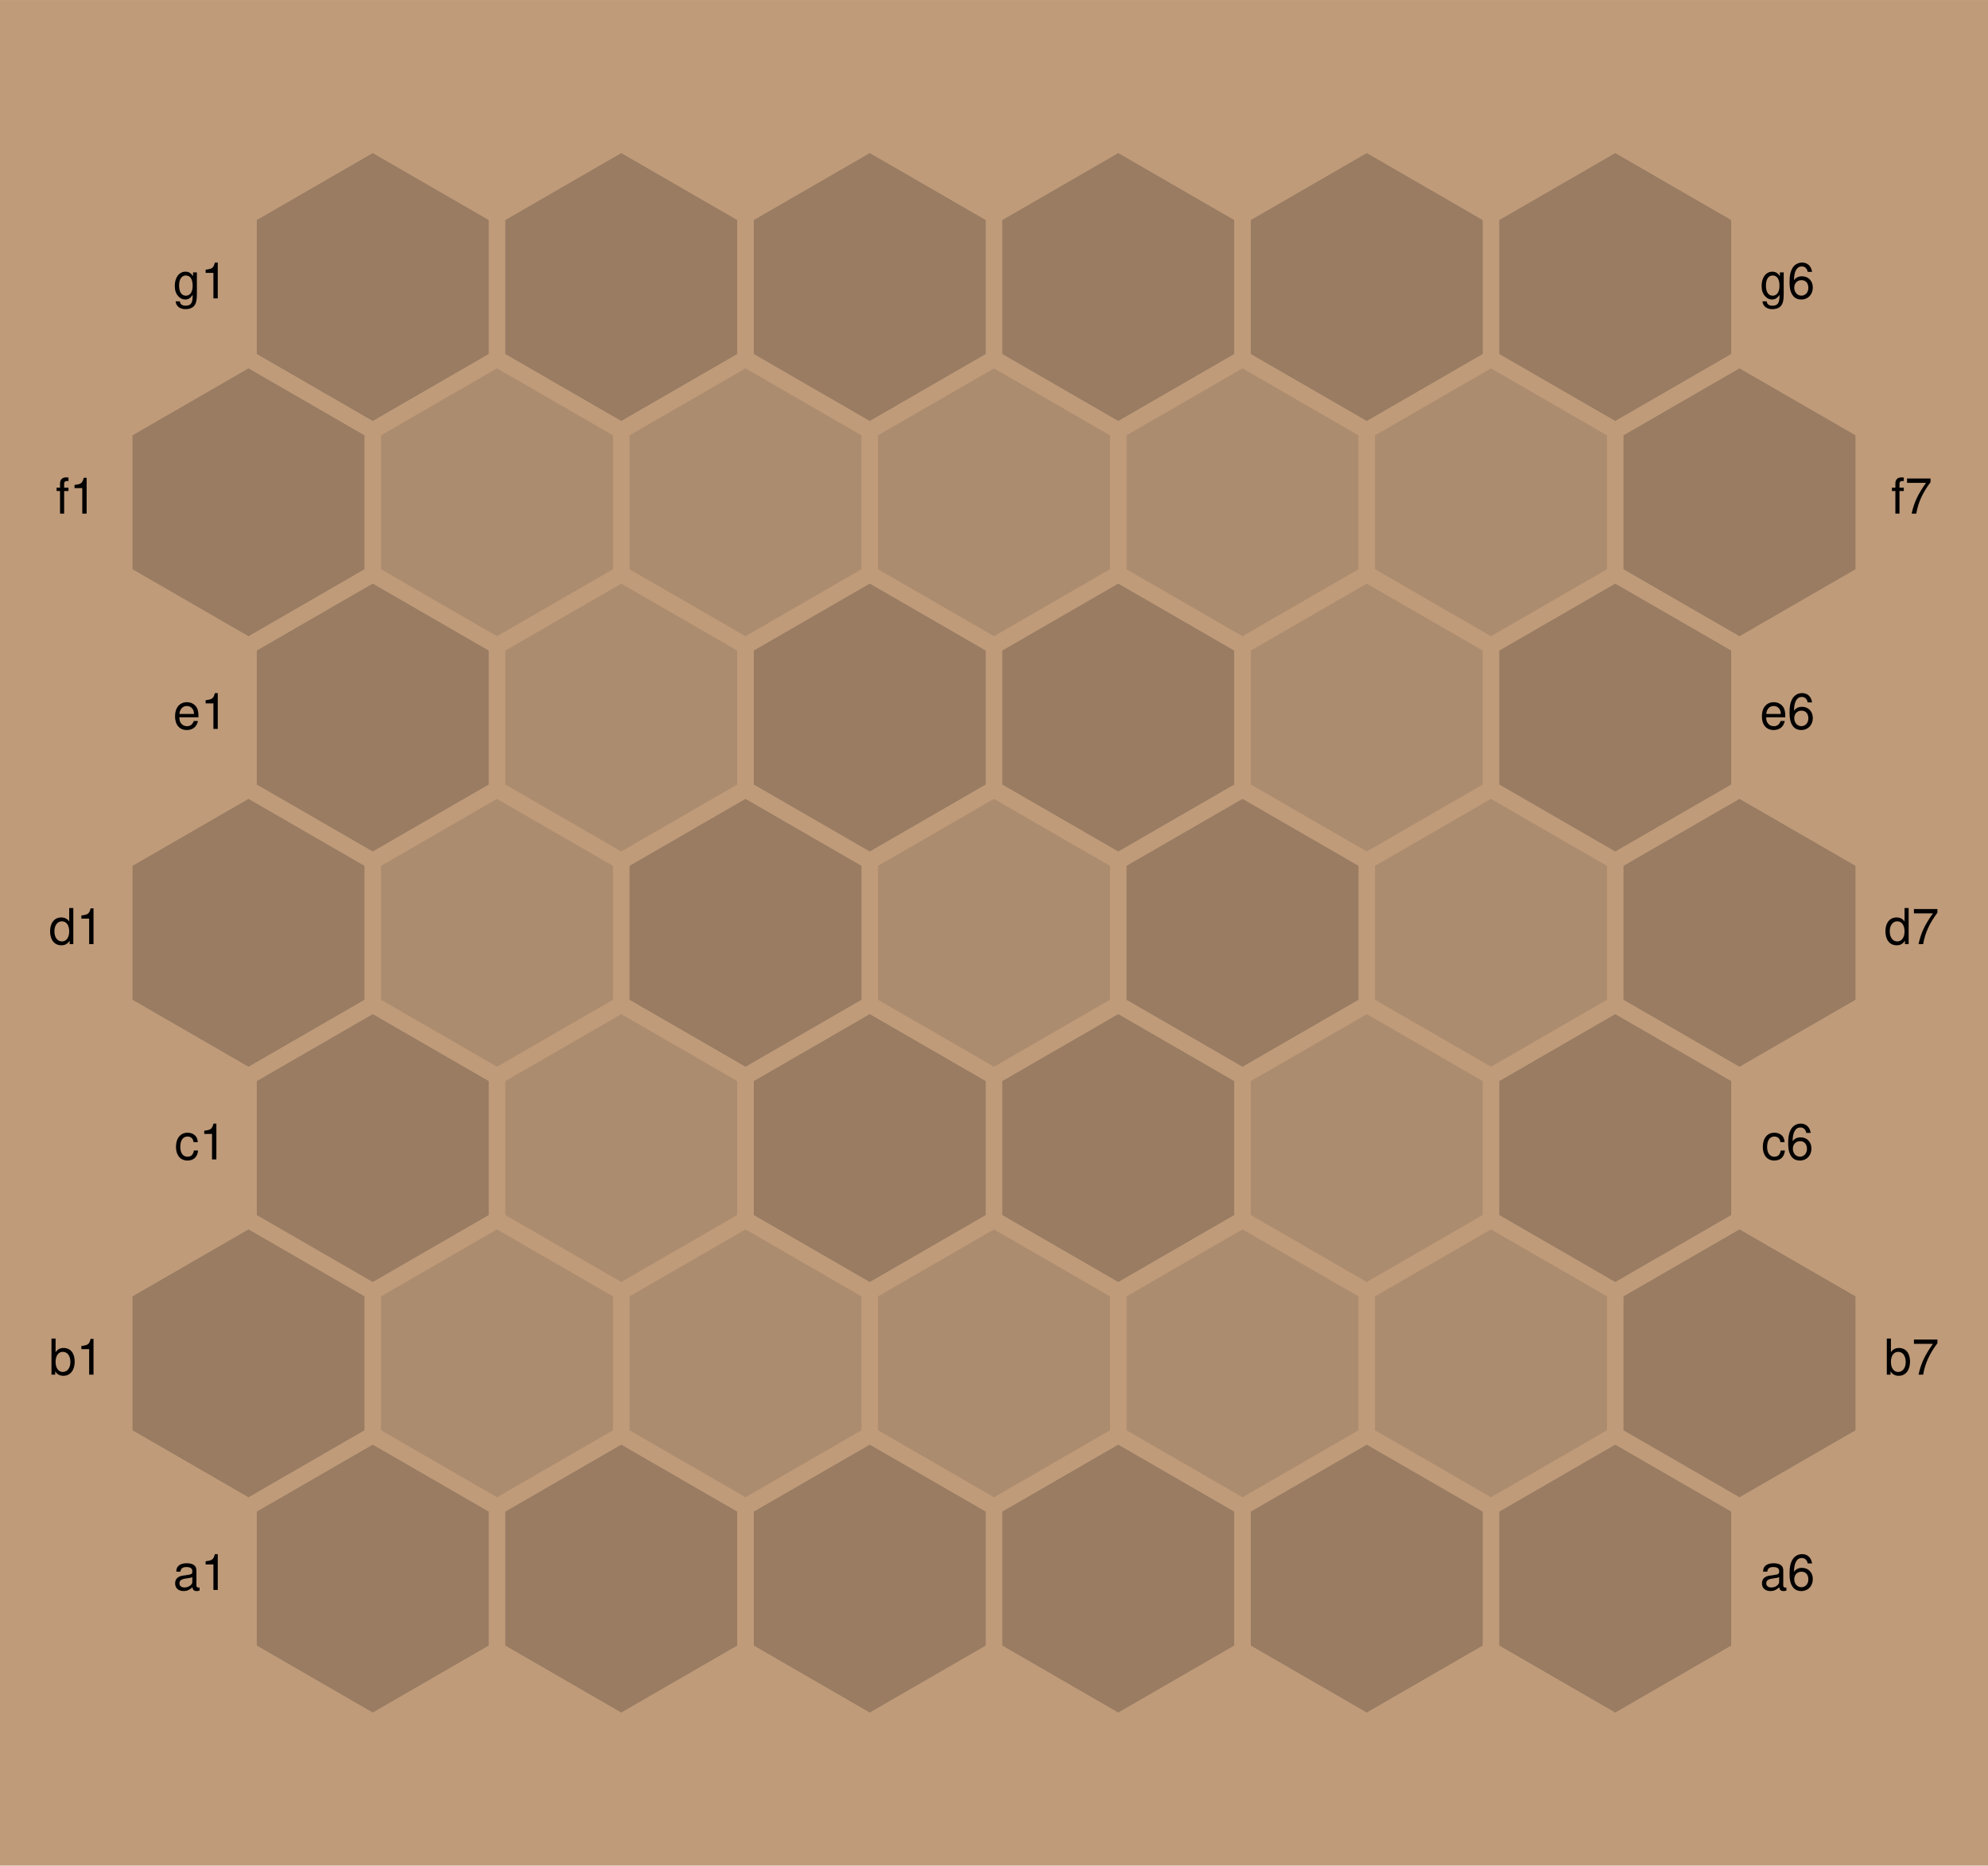
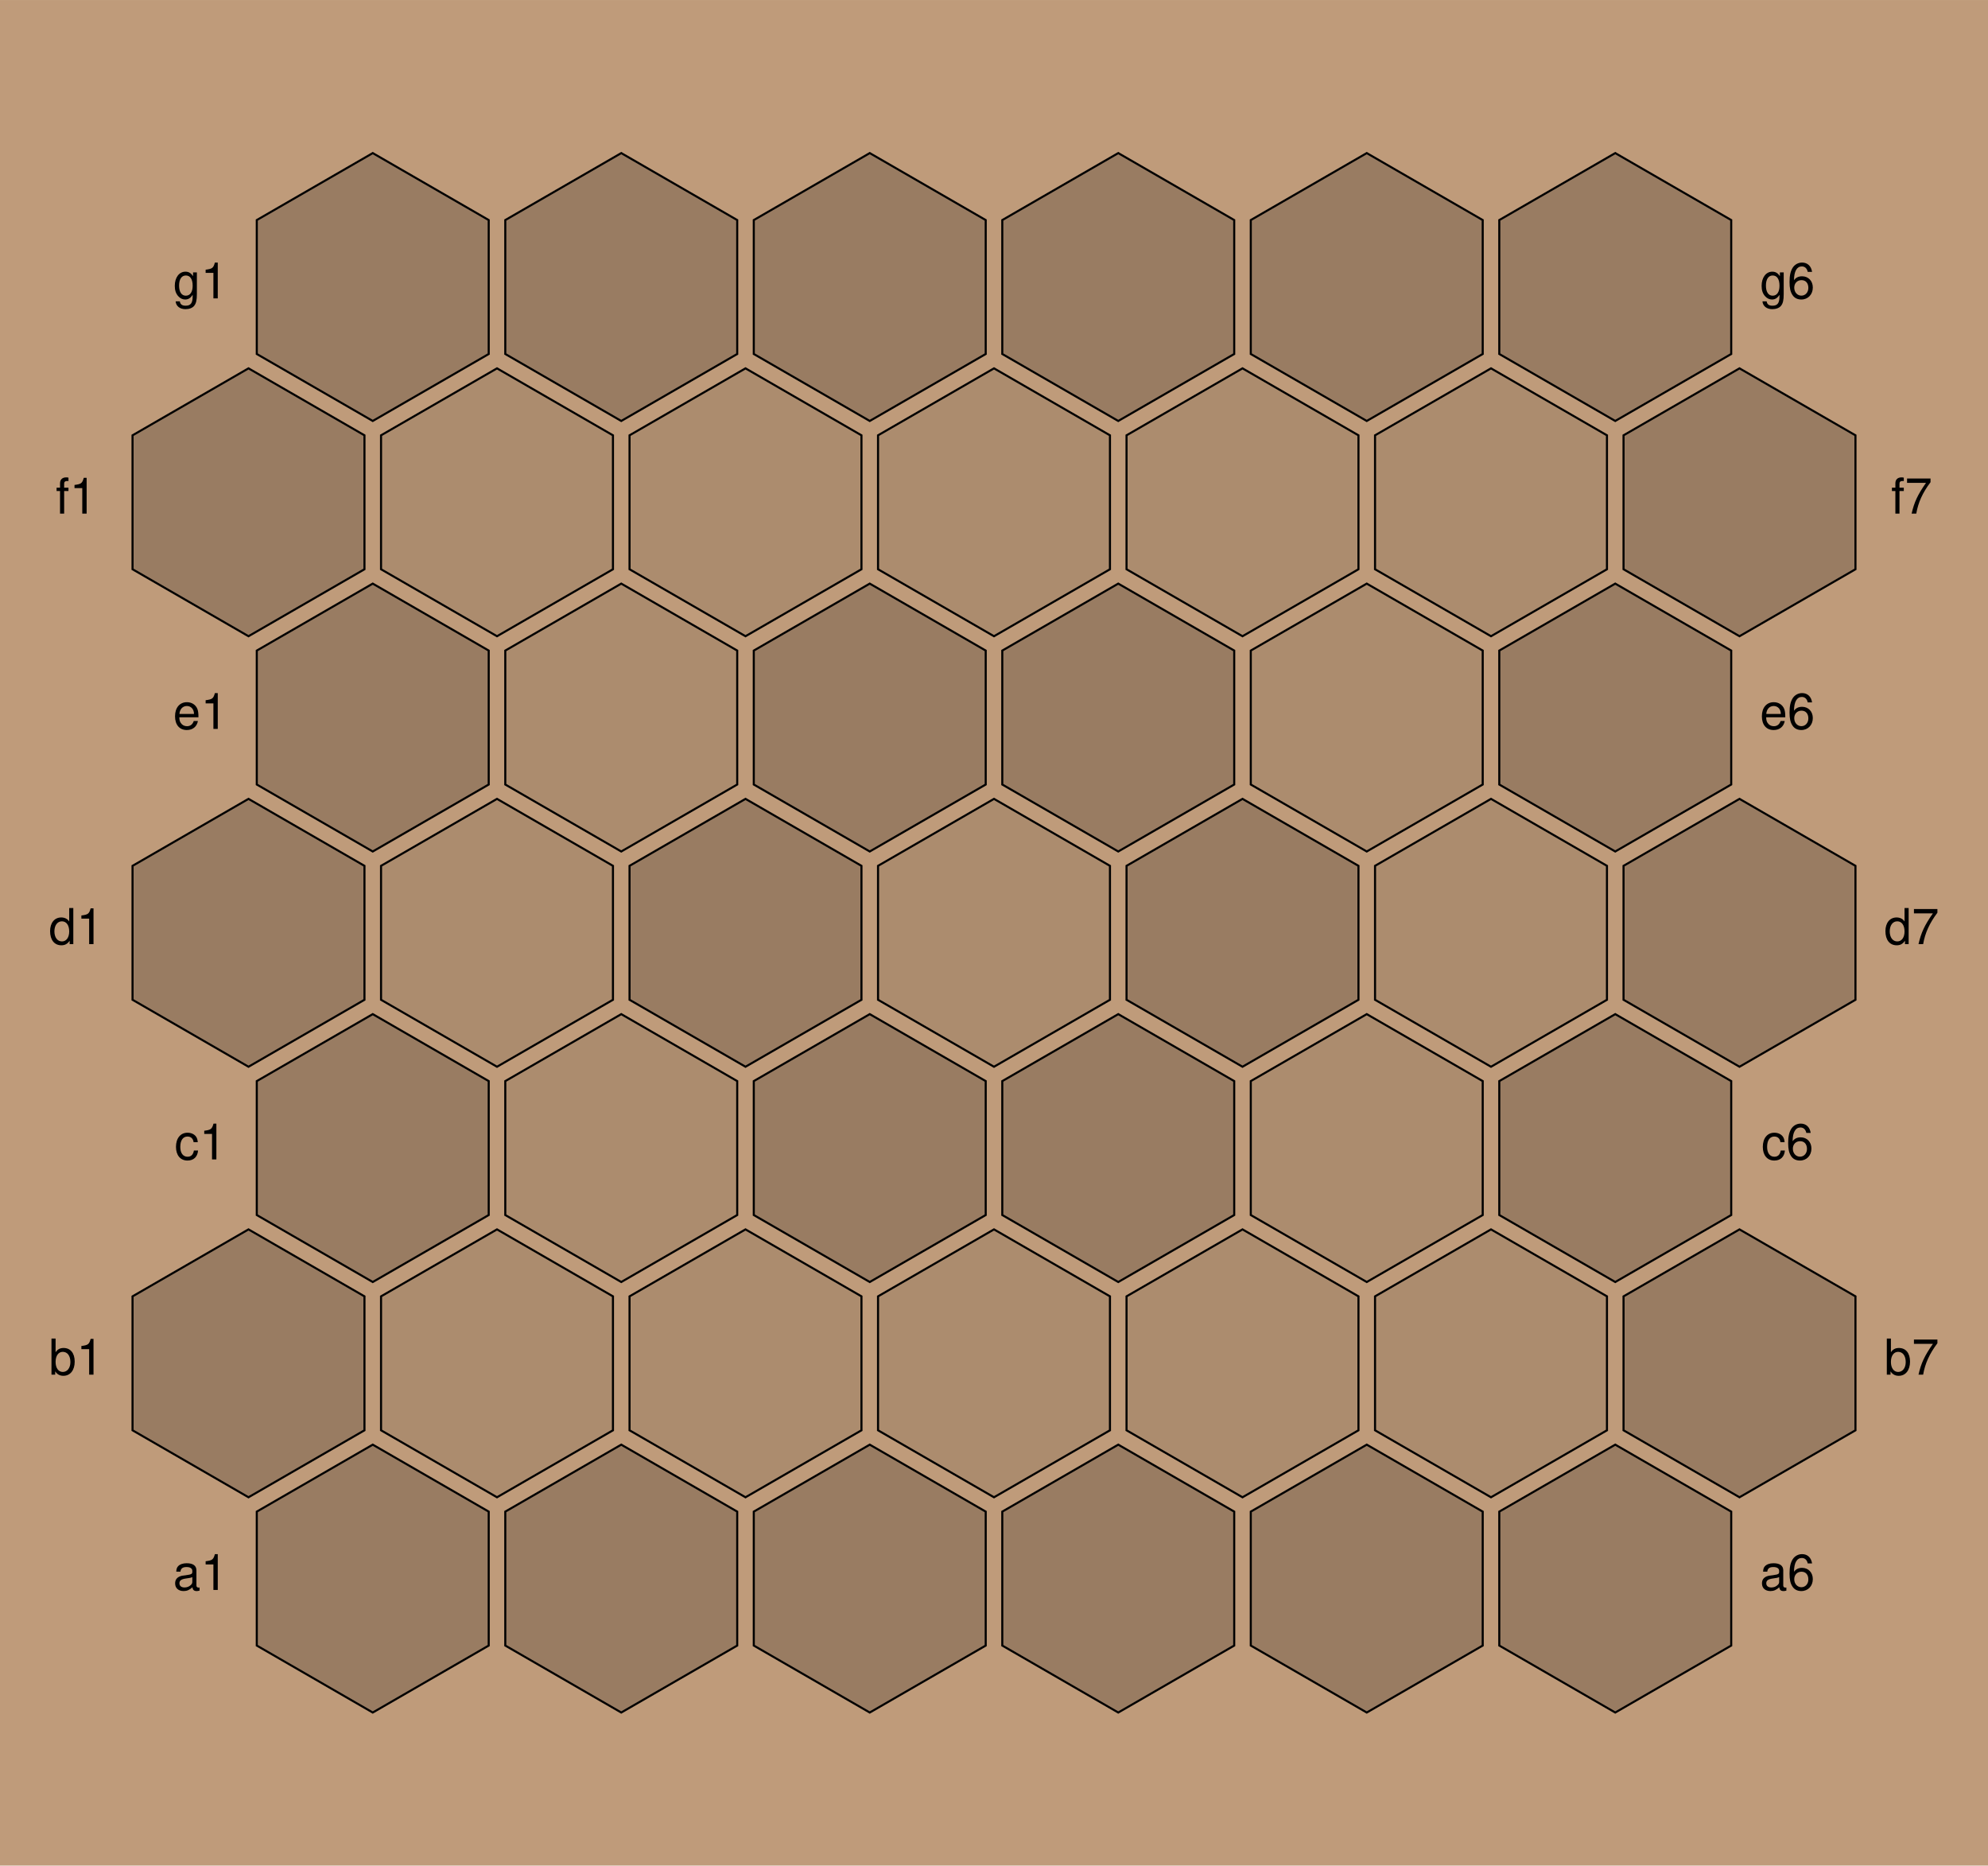
<svg xmlns="http://www.w3.org/2000/svg" width="24.0cm" height="22.517cm" viewBox="-2048.0 -1921.422 4096 3842.843">
  <defs>
</defs>
  <rect x="-2048.0" y="-1921.422" width="4096" height="3842.843" fill="#BF9B7A" />
-   <path d="M-1041.067,1192.267 L-1280,1054.319 L-1518.933,1192.267 L-1518.933,1468.163 L-1280,1606.111 L-1041.067,1468.163 Z" fill-opacity="0.2" stroke-width="4.267" />
+   <path d="M-1041.067,1192.267 L-1280,1054.319 L-1518.933,1192.267 L-1518.933,1468.163 L-1280,1606.111 L-1041.067,1468.163 Z" fill-opacity="0.2" stroke="black" stroke-width="4.267" />
  <text x="-1634.724" y="1330.215" font-size="102" font-family="Helvetica" fill="black" text-anchor="middle" dominant-baseline="central">a1</text>
-   <path d="M-529.067,1192.267 L-768,1054.319 L-1006.933,1192.267 L-1006.933,1468.163 L-768,1606.111 L-529.067,1468.163 Z" fill-opacity="0.2" stroke-width="4.267" />
-   <path d="M-17.067,1192.267 L-256,1054.319 L-494.933,1192.267 L-494.933,1468.163 L-256,1606.111 L-17.067,1468.163 Z" fill-opacity="0.2" stroke-width="4.267" />
-   <path d="M494.933,1192.267 L256,1054.319 L17.067,1192.267 L17.067,1468.163 L256,1606.111 L494.933,1468.163 Z" fill-opacity="0.2" stroke-width="4.267" />
-   <path d="M1006.933,1192.267 L768,1054.319 L529.067,1192.267 L529.067,1468.163 L768,1606.111 L1006.933,1468.163 Z" fill-opacity="0.2" stroke-width="4.267" />
-   <path d="M1518.933,1192.267 L1280,1054.319 L1041.067,1192.267 L1041.067,1468.163 L1280,1606.111 L1518.933,1468.163 Z" fill-opacity="0.2" stroke-width="4.267" />
+   <path d="M-529.067,1192.267 L-768,1054.319 L-1006.933,1192.267 L-1006.933,1468.163 L-768,1606.111 L-529.067,1468.163 Z" fill-opacity="0.2" stroke="black" stroke-width="4.267" />
+   <path d="M-17.067,1192.267 L-256,1054.319 L-494.933,1192.267 L-494.933,1468.163 L-256,1606.111 L-17.067,1468.163 Z" fill-opacity="0.2" stroke="black" stroke-width="4.267" />
+   <path d="M494.933,1192.267 L256,1054.319 L17.067,1192.267 L17.067,1468.163 L256,1606.111 L494.933,1468.163 Z" fill-opacity="0.2" stroke="black" stroke-width="4.267" />
+   <path d="M1006.933,1192.267 L768,1054.319 L529.067,1192.267 L529.067,1468.163 L768,1606.111 L1006.933,1468.163 Z" fill-opacity="0.2" stroke="black" stroke-width="4.267" />
+   <path d="M1518.933,1192.267 L1280,1054.319 L1041.067,1192.267 L1041.067,1468.163 L1280,1606.111 L1518.933,1468.163 Z" fill-opacity="0.2" stroke="black" stroke-width="4.267" />
  <text x="1634.724" y="1330.215" font-size="102" font-family="Helvetica" fill="black" text-anchor="middle" dominant-baseline="central">a6</text>
-   <path d="M-1297.067,748.862 L-1536.0,610.914 L-1774.933,748.862 L-1774.933,1024.758 L-1536.0,1162.706 L-1297.067,1024.758 Z" fill-opacity="0.2" stroke-width="4.267" />
+   <path d="M-1297.067,748.862 L-1536.0,610.914 L-1774.933,748.862 L-1774.933,1024.758 L-1536.0,1162.706 L-1297.067,1024.758 Z" fill-opacity="0.2" stroke="black" stroke-width="4.267" />
  <text x="-1890.724" y="886.81" font-size="102" font-family="Helvetica" fill="black" text-anchor="middle" dominant-baseline="central">b1</text>
-   <path d="M-785.067,748.862 L-1024.0,610.914 L-1262.933,748.862 L-1262.933,1024.758 L-1024.0,1162.706 L-785.067,1024.758 Z" fill-opacity="0.1" stroke-width="4.267" />
-   <path d="M-273.067,748.862 L-512,610.914 L-750.933,748.862 L-750.933,1024.758 L-512,1162.706 L-273.067,1024.758 Z" fill-opacity="0.1" stroke-width="4.267" />
-   <path d="M238.933,748.862 L-9.679305258566017e-14,610.914 L-238.933,748.862 L-238.933,1024.758 L-1.6436819312948358e-13,1162.706 L238.933,1024.758 Z" fill-opacity="0.1" stroke-width="4.267" />
-   <path d="M750.933,748.862 L512,610.914 L273.067,748.862 L273.067,1024.758 L512,1162.706 L750.933,1024.758 Z" fill-opacity="0.1" stroke-width="4.267" />
-   <path d="M1262.933,748.862 L1024,610.914 L785.067,748.862 L785.067,1024.758 L1024,1162.706 L1262.933,1024.758 Z" fill-opacity="0.1" stroke-width="4.267" />
-   <path d="M1774.933,748.862 L1536.0,610.914 L1297.067,748.862 L1297.067,1024.758 L1536.0,1162.706 L1774.933,1024.758 Z" fill-opacity="0.2" stroke-width="4.267" />
+   <path d="M-785.067,748.862 L-1024.0,610.914 L-1262.933,748.862 L-1262.933,1024.758 L-1024.0,1162.706 L-785.067,1024.758 Z" fill-opacity="0.1" stroke="black" stroke-width="4.267" />
+   <path d="M-273.067,748.862 L-512,610.914 L-750.933,748.862 L-750.933,1024.758 L-512,1162.706 L-273.067,1024.758 Z" fill-opacity="0.1" stroke="black" stroke-width="4.267" />
+   <path d="M238.933,748.862 L-9.679305258566017e-14,610.914 L-238.933,748.862 L-238.933,1024.758 L-1.6436819312948358e-13,1162.706 L238.933,1024.758 Z" fill-opacity="0.1" stroke="black" stroke-width="4.267" />
+   <path d="M750.933,748.862 L512,610.914 L273.067,748.862 L273.067,1024.758 L512,1162.706 L750.933,1024.758 Z" fill-opacity="0.1" stroke="black" stroke-width="4.267" />
+   <path d="M1262.933,748.862 L1024,610.914 L785.067,748.862 L785.067,1024.758 L1024,1162.706 L1262.933,1024.758 Z" fill-opacity="0.1" stroke="black" stroke-width="4.267" />
+   <path d="M1774.933,748.862 L1536.0,610.914 L1297.067,748.862 L1297.067,1024.758 L1536.0,1162.706 L1774.933,1024.758 Z" fill-opacity="0.2" stroke="black" stroke-width="4.267" />
  <text x="1890.724" y="886.81" font-size="102" font-family="Helvetica" fill="black" text-anchor="middle" dominant-baseline="central">b7</text>
-   <path d="M-1041.067,305.457 L-1280.0,167.509 L-1518.933,305.457 L-1518.933,581.353 L-1280.0,719.301 L-1041.067,581.353 Z" fill-opacity="0.2" stroke-width="4.267" />
+   <path d="M-1041.067,305.457 L-1280.0,167.509 L-1518.933,305.457 L-1518.933,581.353 L-1280.0,719.301 L-1041.067,581.353 Z" fill-opacity="0.2" stroke="black" stroke-width="4.267" />
  <text x="-1634.724" y="443.405" font-size="102" font-family="Helvetica" fill="black" text-anchor="middle" dominant-baseline="central">c1</text>
-   <path d="M-529.067,305.457 L-768.0,167.509 L-1006.933,305.457 L-1006.933,581.353 L-768.0,719.301 L-529.067,581.353 Z" fill-opacity="0.1" stroke-width="4.267" />
-   <path d="M-17.067,305.457 L-256,167.509 L-494.933,305.457 L-494.933,581.353 L-256,719.301 L-17.067,581.353 Z" fill-opacity="0.2" stroke-width="4.267" />
-   <path d="M494.933,305.457 L256,167.509 L17.067,305.457 L17.067,581.353 L256,719.301 L494.933,581.353 Z" fill-opacity="0.2" stroke-width="4.267" />
-   <path d="M1006.933,305.457 L768.0,167.509 L529.067,305.457 L529.067,581.353 L768.0,719.301 L1006.933,581.353 Z" fill-opacity="0.1" stroke-width="4.267" />
-   <path d="M1518.933,305.457 L1280.0,167.509 L1041.067,305.457 L1041.067,581.353 L1280.0,719.301 L1518.933,581.353 Z" fill-opacity="0.2" stroke-width="4.267" />
+   <path d="M-529.067,305.457 L-768.0,167.509 L-1006.933,305.457 L-1006.933,581.353 L-768.0,719.301 L-529.067,581.353 Z" fill-opacity="0.1" stroke="black" stroke-width="4.267" />
+   <path d="M-17.067,305.457 L-256,167.509 L-494.933,305.457 L-494.933,581.353 L-256,719.301 L-17.067,581.353 Z" fill-opacity="0.2" stroke="black" stroke-width="4.267" />
+   <path d="M494.933,305.457 L256,167.509 L17.067,305.457 L17.067,581.353 L256,719.301 L494.933,581.353 Z" fill-opacity="0.2" stroke="black" stroke-width="4.267" />
+   <path d="M1006.933,305.457 L768.0,167.509 L529.067,305.457 L529.067,581.353 L768.0,719.301 L1006.933,581.353 Z" fill-opacity="0.1" stroke="black" stroke-width="4.267" />
+   <path d="M1518.933,305.457 L1280.0,167.509 L1041.067,305.457 L1041.067,581.353 L1280.0,719.301 L1518.933,581.353 Z" fill-opacity="0.2" stroke="black" stroke-width="4.267" />
  <text x="1634.724" y="443.405" font-size="102" font-family="Helvetica" fill="black" text-anchor="middle" dominant-baseline="central">c6</text>
-   <path d="M-1297.067,-137.948 L-1536.0,-275.896 L-1774.933,-137.948 L-1774.933,137.948 L-1536.0,275.896 L-1297.067,137.948 Z" fill-opacity="0.2" stroke-width="4.267" />
+   <path d="M-1297.067,-137.948 L-1536.0,-275.896 L-1774.933,-137.948 L-1774.933,137.948 L-1536.0,275.896 L-1297.067,137.948 Z" fill-opacity="0.2" stroke="black" stroke-width="4.267" />
  <text x="-1890.724" y="0.0" font-size="102" font-family="Helvetica" fill="black" text-anchor="middle" dominant-baseline="central">d1</text>
-   <path d="M-785.067,-137.948 L-1024.0,-275.896 L-1262.933,-137.948 L-1262.933,137.948 L-1024.0,275.896 L-785.067,137.948 Z" fill-opacity="0.1" stroke-width="4.267" />
-   <path d="M-273.067,-137.948 L-512.0,-275.896 L-750.933,-137.948 L-750.933,137.948 L-512.0,275.896 L-273.067,137.948 Z" fill-opacity="0.2" stroke-width="4.267" />
-   <path d="M238.933,-137.948 L1.6893785135955852e-14,-275.896 L-238.933,-137.948 L-238.933,137.948 L-5.0681355407867556e-14,275.896 L238.933,137.948 Z" fill-opacity="0.1" stroke-width="4.267" />
-   <path d="M750.933,-137.948 L512.0,-275.896 L273.067,-137.948 L273.067,137.948 L512,275.896 L750.933,137.948 Z" fill-opacity="0.2" stroke-width="4.267" />
-   <path d="M1262.933,-137.948 L1024.0,-275.896 L785.067,-137.948 L785.067,137.948 L1024.0,275.896 L1262.933,137.948 Z" fill-opacity="0.1" stroke-width="4.267" />
-   <path d="M1774.933,-137.948 L1536.0,-275.896 L1297.067,-137.948 L1297.067,137.948 L1536.0,275.896 L1774.933,137.948 Z" fill-opacity="0.2" stroke-width="4.267" />
+   <path d="M-785.067,-137.948 L-1024.0,-275.896 L-1262.933,-137.948 L-1262.933,137.948 L-1024.0,275.896 L-785.067,137.948 Z" fill-opacity="0.1" stroke="black" stroke-width="4.267" />
+   <path d="M-273.067,-137.948 L-512.0,-275.896 L-750.933,-137.948 L-750.933,137.948 L-512.0,275.896 L-273.067,137.948 Z" fill-opacity="0.2" stroke="black" stroke-width="4.267" />
+   <path d="M238.933,-137.948 L1.6893785135955852e-14,-275.896 L-238.933,-137.948 L-238.933,137.948 L-5.0681355407867556e-14,275.896 L238.933,137.948 Z" fill-opacity="0.1" stroke="black" stroke-width="4.267" />
+   <path d="M750.933,-137.948 L512.0,-275.896 L273.067,-137.948 L273.067,137.948 L512,275.896 L750.933,137.948 Z" fill-opacity="0.2" stroke="black" stroke-width="4.267" />
+   <path d="M1262.933,-137.948 L1024.0,-275.896 L785.067,-137.948 L785.067,137.948 L1024.0,275.896 L1262.933,137.948 Z" fill-opacity="0.1" stroke="black" stroke-width="4.267" />
+   <path d="M1774.933,-137.948 L1536.0,-275.896 L1297.067,-137.948 L1297.067,137.948 L1536.0,275.896 L1774.933,137.948 Z" fill-opacity="0.2" stroke="black" stroke-width="4.267" />
  <text x="1890.724" y="0.0" font-size="102" font-family="Helvetica" fill="black" text-anchor="middle" dominant-baseline="central">d7</text>
-   <path d="M-1041.067,-581.353 L-1280.0,-719.301 L-1518.933,-581.353 L-1518.933,-305.457 L-1280.0,-167.509 L-1041.067,-305.457 Z" fill-opacity="0.2" stroke-width="4.267" />
+   <path d="M-1041.067,-581.353 L-1280.0,-719.301 L-1518.933,-581.353 L-1518.933,-305.457 L-1280.0,-167.509 L-1041.067,-305.457 Z" fill-opacity="0.2" stroke="black" stroke-width="4.267" />
  <text x="-1634.724" y="-443.405" font-size="102" font-family="Helvetica" fill="black" text-anchor="middle" dominant-baseline="central">e1</text>
-   <path d="M-529.067,-581.353 L-768.0,-719.301 L-1006.933,-581.353 L-1006.933,-305.457 L-768.0,-167.509 L-529.067,-305.457 Z" fill-opacity="0.1" stroke-width="4.267" />
-   <path d="M-17.067,-581.353 L-256,-719.301 L-494.933,-581.353 L-494.933,-305.457 L-256.0,-167.509 L-17.067,-305.457 Z" fill-opacity="0.2" stroke-width="4.267" />
-   <path d="M494.933,-581.353 L256,-719.301 L17.067,-581.353 L17.067,-305.457 L256.0,-167.509 L494.933,-305.457 Z" fill-opacity="0.2" stroke-width="4.267" />
-   <path d="M1006.933,-581.353 L768.0,-719.301 L529.067,-581.353 L529.067,-305.457 L768.0,-167.509 L1006.933,-305.457 Z" fill-opacity="0.1" stroke-width="4.267" />
-   <path d="M1518.933,-581.353 L1280.0,-719.301 L1041.067,-581.353 L1041.067,-305.457 L1280.0,-167.509 L1518.933,-305.457 Z" fill-opacity="0.2" stroke-width="4.267" />
+   <path d="M-529.067,-581.353 L-768.0,-719.301 L-1006.933,-581.353 L-1006.933,-305.457 L-768.0,-167.509 L-529.067,-305.457 Z" fill-opacity="0.1" stroke="black" stroke-width="4.267" />
+   <path d="M-17.067,-581.353 L-256,-719.301 L-494.933,-581.353 L-494.933,-305.457 L-256.0,-167.509 L-17.067,-305.457 Z" fill-opacity="0.2" stroke="black" stroke-width="4.267" />
+   <path d="M494.933,-581.353 L256,-719.301 L17.067,-581.353 L17.067,-305.457 L256.0,-167.509 L494.933,-305.457 Z" fill-opacity="0.2" stroke="black" stroke-width="4.267" />
+   <path d="M1006.933,-581.353 L768.0,-719.301 L529.067,-581.353 L529.067,-305.457 L768.0,-167.509 L1006.933,-305.457 Z" fill-opacity="0.1" stroke="black" stroke-width="4.267" />
+   <path d="M1518.933,-581.353 L1280.0,-719.301 L1041.067,-581.353 L1041.067,-305.457 L1280.0,-167.509 L1518.933,-305.457 Z" fill-opacity="0.2" stroke="black" stroke-width="4.267" />
  <text x="1634.724" y="-443.405" font-size="102" font-family="Helvetica" fill="black" text-anchor="middle" dominant-baseline="central">e6</text>
-   <path d="M-1297.067,-1024.758 L-1536.0,-1162.706 L-1774.933,-1024.758 L-1774.933,-748.862 L-1536.0,-610.914 L-1297.067,-748.862 Z" fill-opacity="0.2" stroke-width="4.267" />
+   <path d="M-1297.067,-1024.758 L-1536.0,-1162.706 L-1774.933,-1024.758 L-1774.933,-748.862 L-1536.0,-610.914 L-1297.067,-748.862 Z" fill-opacity="0.2" stroke="black" stroke-width="4.267" />
  <text x="-1890.724" y="-886.81" font-size="102" font-family="Helvetica" fill="black" text-anchor="middle" dominant-baseline="central">f1</text>
-   <path d="M-785.067,-1024.758 L-1024,-1162.706 L-1262.933,-1024.758 L-1262.933,-748.862 L-1024,-610.914 L-785.067,-748.862 Z" fill-opacity="0.1" stroke-width="4.267" />
-   <path d="M-273.067,-1024.758 L-512,-1162.706 L-750.933,-1024.758 L-750.933,-748.862 L-512,-610.914 L-273.067,-748.862 Z" fill-opacity="0.1" stroke-width="4.267" />
-   <path d="M238.933,-1024.758 L1.305806228575719e-13,-1162.706 L-238.933,-1024.758 L-238.933,-748.862 L6.300548231374848e-14,-610.914 L238.933,-748.862 Z" fill-opacity="0.1" stroke-width="4.267" />
-   <path d="M750.933,-1024.758 L512,-1162.706 L273.067,-1024.758 L273.067,-748.862 L512,-610.914 L750.933,-748.862 Z" fill-opacity="0.1" stroke-width="4.267" />
-   <path d="M1262.933,-1024.758 L1024.0,-1162.706 L785.067,-1024.758 L785.067,-748.862 L1024.0,-610.914 L1262.933,-748.862 Z" fill-opacity="0.1" stroke-width="4.267" />
-   <path d="M1774.933,-1024.758 L1536.0,-1162.706 L1297.067,-1024.758 L1297.067,-748.862 L1536.0,-610.914 L1774.933,-748.862 Z" fill-opacity="0.2" stroke-width="4.267" />
+   <path d="M-785.067,-1024.758 L-1024,-1162.706 L-1262.933,-1024.758 L-1262.933,-748.862 L-1024,-610.914 L-785.067,-748.862 Z" fill-opacity="0.1" stroke="black" stroke-width="4.267" />
+   <path d="M-273.067,-1024.758 L-512,-1162.706 L-750.933,-1024.758 L-750.933,-748.862 L-512,-610.914 L-273.067,-748.862 Z" fill-opacity="0.1" stroke="black" stroke-width="4.267" />
+   <path d="M238.933,-1024.758 L1.305806228575719e-13,-1162.706 L-238.933,-1024.758 L-238.933,-748.862 L6.300548231374848e-14,-610.914 L238.933,-748.862 Z" fill-opacity="0.1" stroke="black" stroke-width="4.267" />
+   <path d="M750.933,-1024.758 L512,-1162.706 L273.067,-1024.758 L273.067,-748.862 L512,-610.914 L750.933,-748.862 Z" fill-opacity="0.1" stroke="black" stroke-width="4.267" />
+   <path d="M1262.933,-1024.758 L1024.0,-1162.706 L785.067,-1024.758 L785.067,-748.862 L1024.0,-610.914 L1262.933,-748.862 Z" fill-opacity="0.1" stroke="black" stroke-width="4.267" />
+   <path d="M1774.933,-1024.758 L1536.0,-1162.706 L1297.067,-1024.758 L1297.067,-748.862 L1536.0,-610.914 L1774.933,-748.862 Z" fill-opacity="0.2" stroke="black" stroke-width="4.267" />
  <text x="1890.724" y="-886.81" font-size="102" font-family="Helvetica" fill="black" text-anchor="middle" dominant-baseline="central">f7</text>
-   <path d="M-1041.067,-1468.163 L-1280,-1606.111 L-1518.933,-1468.163 L-1518.933,-1192.267 L-1280,-1054.319 L-1041.067,-1192.267 Z" fill-opacity="0.2" stroke-width="4.267" />
+   <path d="M-1041.067,-1468.163 L-1280,-1606.111 L-1518.933,-1468.163 L-1518.933,-1192.267 L-1280,-1054.319 L-1041.067,-1192.267 Z" fill-opacity="0.2" stroke="black" stroke-width="4.267" />
  <text x="-1634.724" y="-1330.215" font-size="102" font-family="Helvetica" fill="black" text-anchor="middle" dominant-baseline="central">g1</text>
-   <path d="M-529.067,-1468.163 L-768,-1606.111 L-1006.933,-1468.163 L-1006.933,-1192.267 L-768,-1054.319 L-529.067,-1192.267 Z" fill-opacity="0.2" stroke-width="4.267" />
-   <path d="M-17.067,-1468.163 L-256,-1606.111 L-494.933,-1468.163 L-494.933,-1192.267 L-256,-1054.319 L-17.067,-1192.267 Z" fill-opacity="0.2" stroke-width="4.267" />
-   <path d="M494.933,-1468.163 L256,-1606.111 L17.067,-1468.163 L17.067,-1192.267 L256,-1054.319 L494.933,-1192.267 Z" fill-opacity="0.2" stroke-width="4.267" />
-   <path d="M1006.933,-1468.163 L768,-1606.111 L529.067,-1468.163 L529.067,-1192.267 L768,-1054.319 L1006.933,-1192.267 Z" fill-opacity="0.2" stroke-width="4.267" />
-   <path d="M1518.933,-1468.163 L1280,-1606.111 L1041.067,-1468.163 L1041.067,-1192.267 L1280,-1054.319 L1518.933,-1192.267 Z" fill-opacity="0.2" stroke-width="4.267" />
+   <path d="M-529.067,-1468.163 L-768,-1606.111 L-1006.933,-1468.163 L-1006.933,-1192.267 L-768,-1054.319 L-529.067,-1192.267 Z" fill-opacity="0.2" stroke="black" stroke-width="4.267" />
+   <path d="M-17.067,-1468.163 L-256,-1606.111 L-494.933,-1468.163 L-494.933,-1192.267 L-256,-1054.319 L-17.067,-1192.267 Z" fill-opacity="0.2" stroke="black" stroke-width="4.267" />
+   <path d="M494.933,-1468.163 L256,-1606.111 L17.067,-1468.163 L17.067,-1192.267 L256,-1054.319 L494.933,-1192.267 Z" fill-opacity="0.2" stroke="black" stroke-width="4.267" />
+   <path d="M1006.933,-1468.163 L768,-1606.111 L529.067,-1468.163 L529.067,-1192.267 L768,-1054.319 L1006.933,-1192.267 Z" fill-opacity="0.2" stroke="black" stroke-width="4.267" />
+   <path d="M1518.933,-1468.163 L1280,-1606.111 L1041.067,-1468.163 L1041.067,-1192.267 L1280,-1054.319 L1518.933,-1192.267 Z" fill-opacity="0.2" stroke="black" stroke-width="4.267" />
  <text x="1634.724" y="-1330.215" font-size="102" font-family="Helvetica" fill="black" text-anchor="middle" dominant-baseline="central">g6</text>
</svg>
